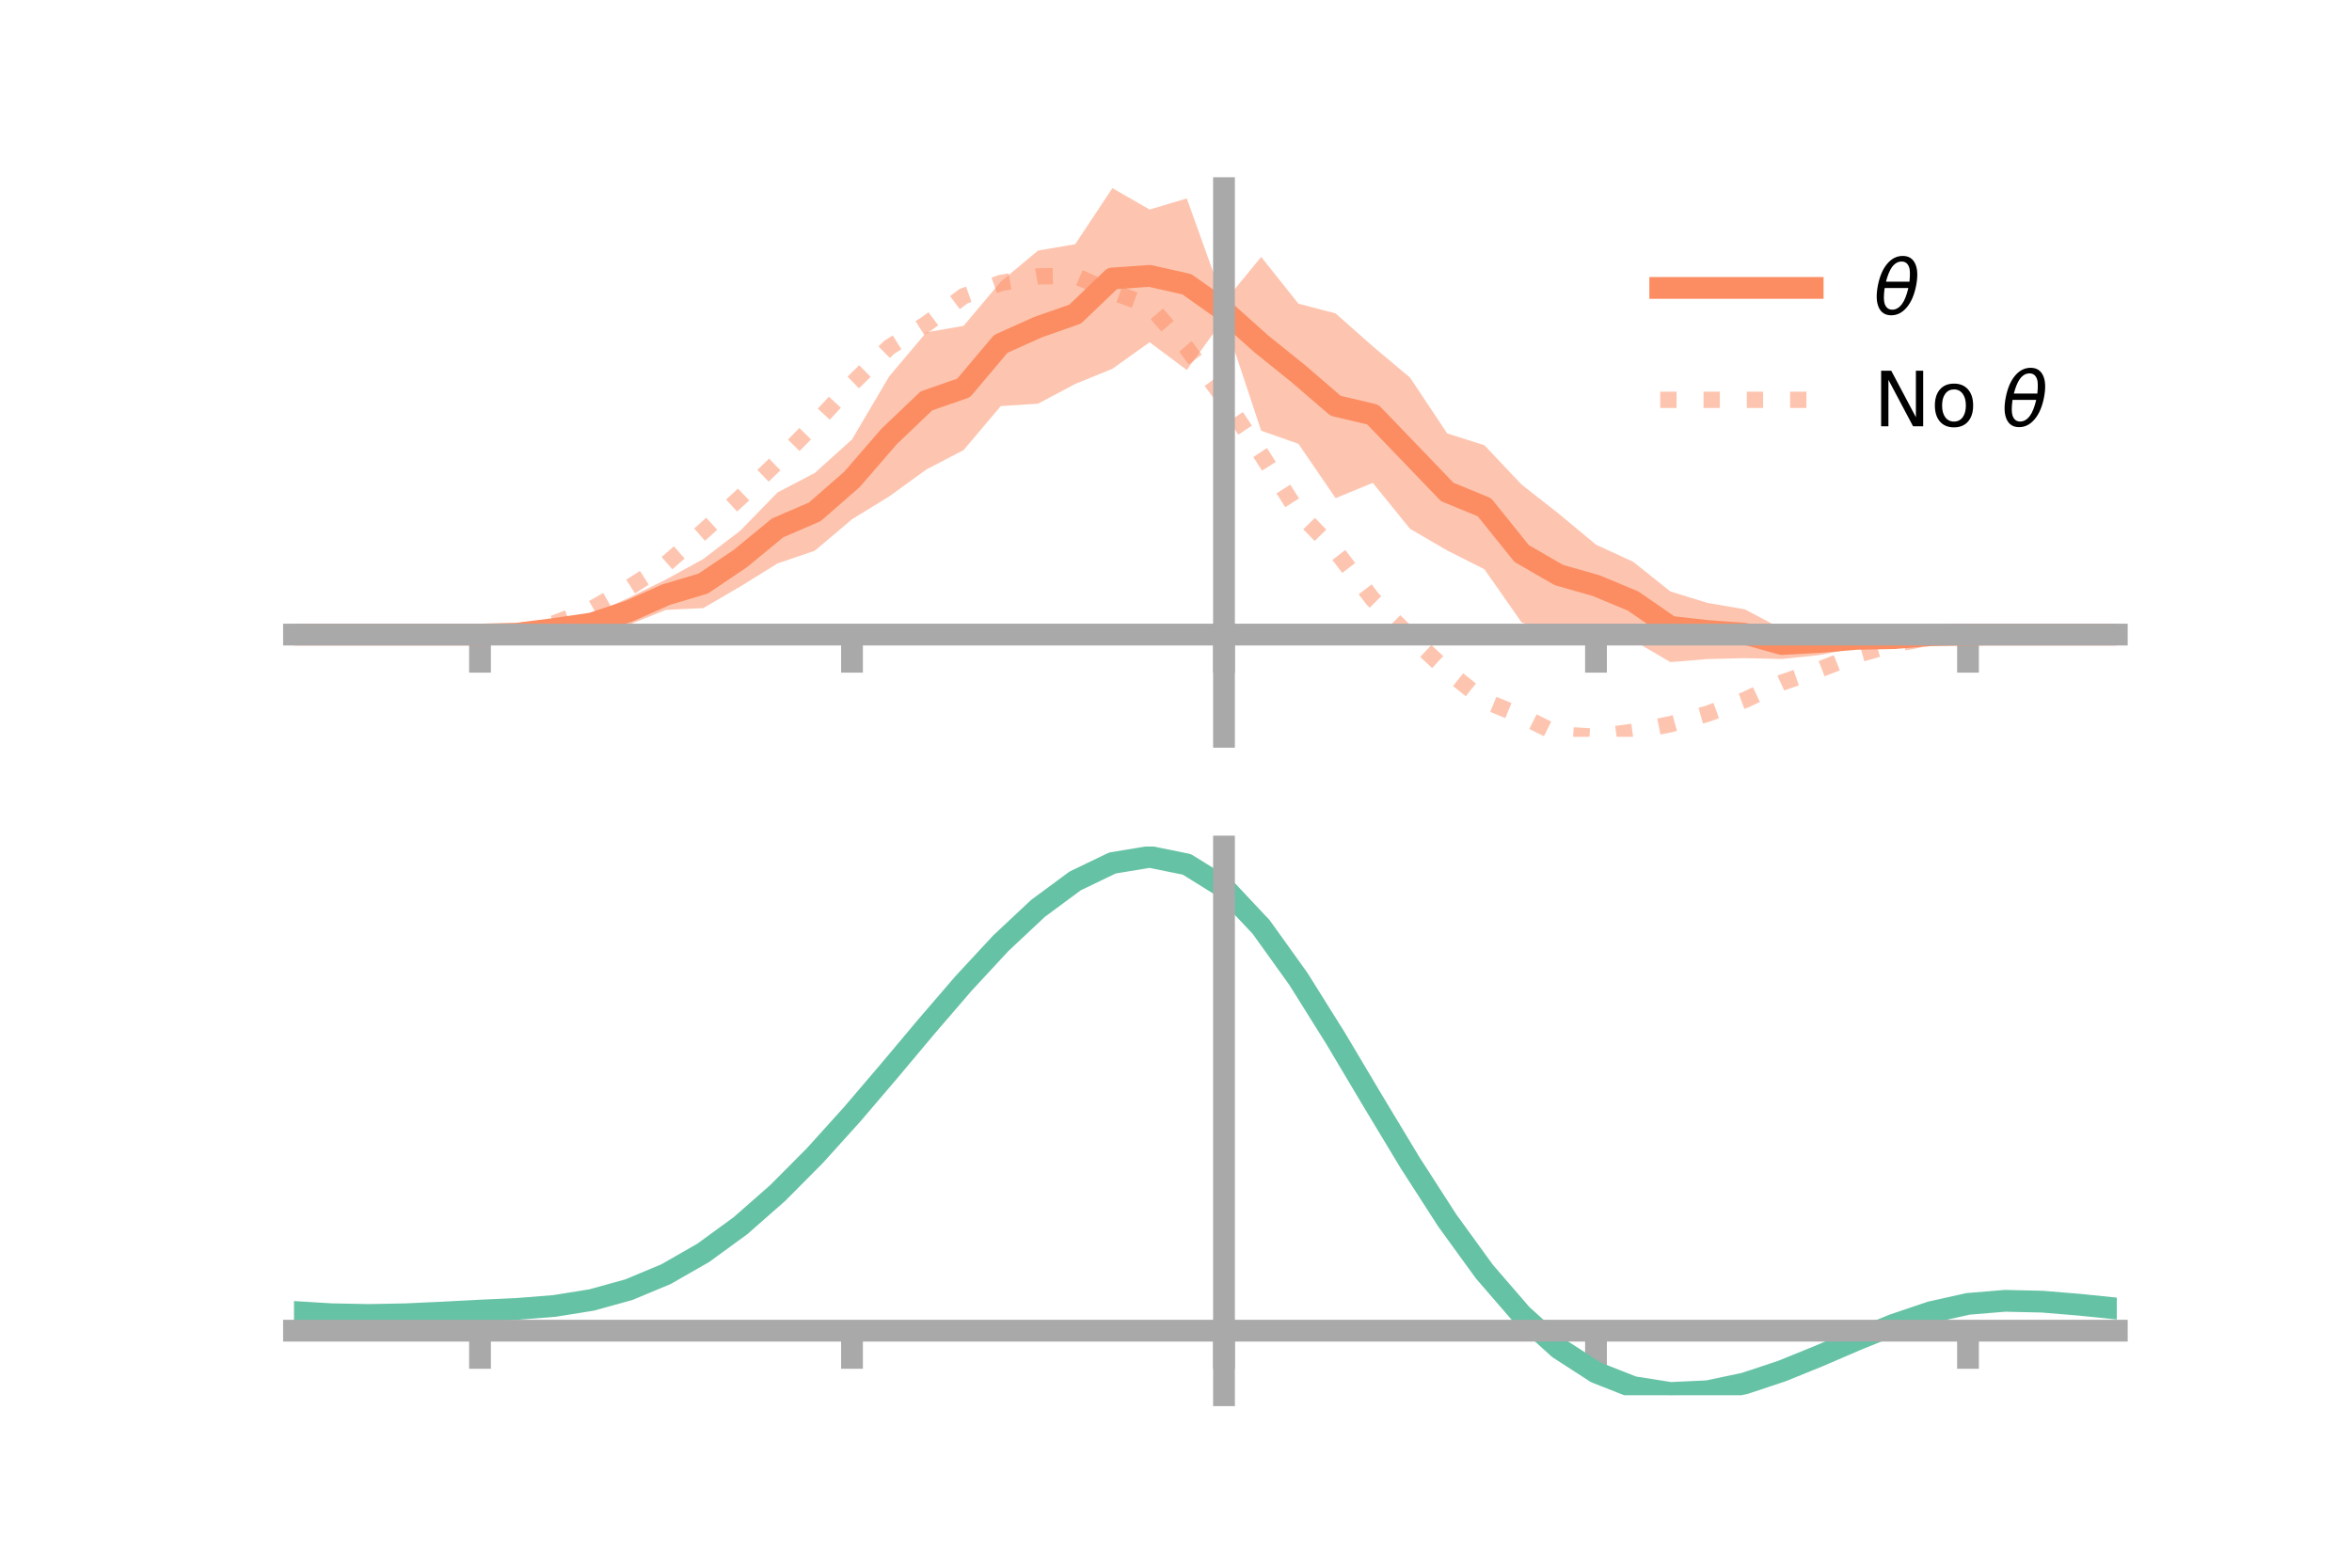
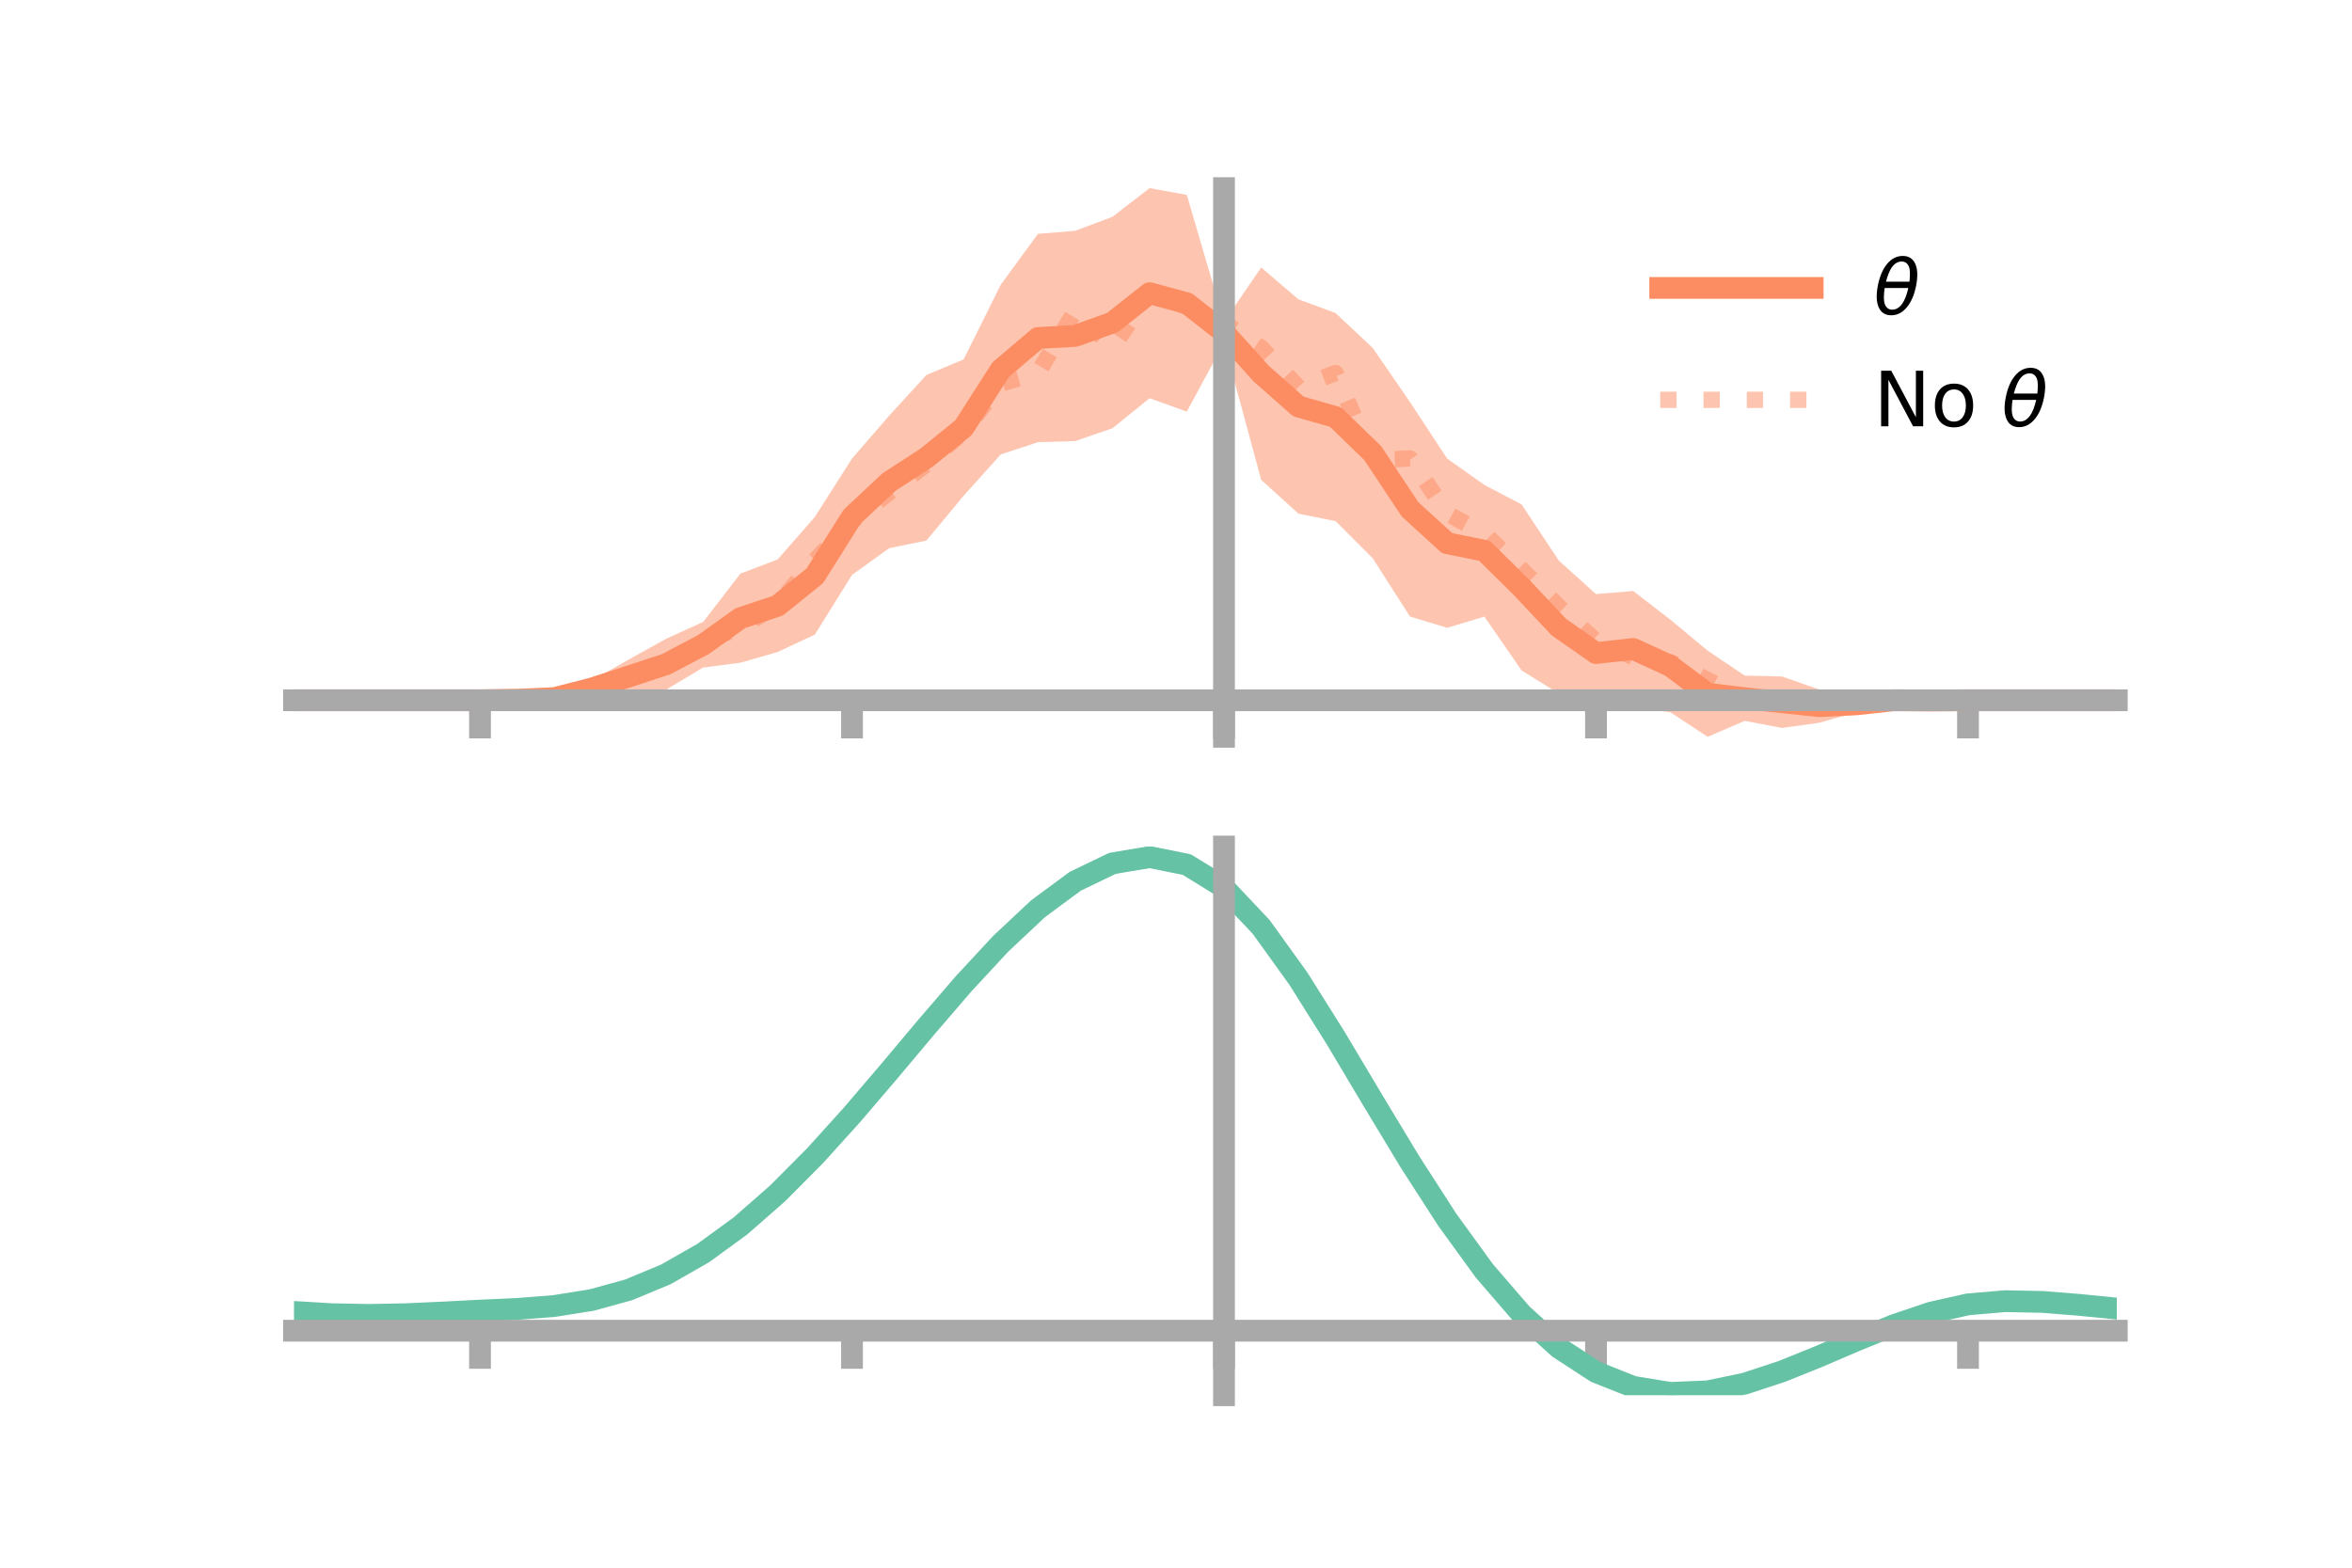
<svg xmlns="http://www.w3.org/2000/svg" xmlns:xlink="http://www.w3.org/1999/xlink" height="144pt" version="1.1" viewBox="0 0 216 144" width="216pt">
  <defs>
    <style type="text/css">*{stroke-linecap:butt;stroke-linejoin:round;}</style>
  </defs>
  <g id="figure_1">
    <g id="patch_1">
      <path d="M 0 144  L 216 144  L 216 0  L 0 0  z " style="fill:none;" />
    </g>
    <g id="axes_1">
      <g id="patch_2">
        <path d="M 27 67.68  L 194.4 67.68  L 194.4 17.28  L 27 17.28  z " style="fill:none;" />
      </g>
      <g id="PolyCollection_1">
-         <path clip-path="url(#p7a78594a8e)" d="M 27 58.29  L 27 58.29  L 30.416 58.29  L 33.833 58.29  L 37.249 58.29  L 40.665 58.29  L 44.082 58.289  L 47.498 58.086  L 50.914 57.398  L 54.331 56.455  L 57.747 54.907  L 61.163 53.229  L 64.58 51.352  L 67.996 48.734  L 71.412 45.227  L 74.829 43.442  L 78.245 40.364  L 81.661 34.571  L 85.078 30.523  L 88.494 29.93  L 91.91 25.871  L 95.327 23.017  L 98.743 22.431  L 102.159 17.28  L 105.576 19.245  L 108.992 18.229  L 112.408 27.756  L 115.824 23.596  L 119.241 27.894  L 122.657 28.788  L 126.073 31.812  L 129.49 34.681  L 132.906 39.812  L 136.322 40.895  L 139.739 44.51  L 143.155 47.19  L 146.571 50.029  L 149.988 51.605  L 153.404 54.329  L 156.82 55.383  L 160.237 55.965  L 163.653 57.781  L 167.069 57.76  L 170.486 57.862  L 173.902 58.25  L 177.318 58.228  L 180.735 58.29  L 184.151 58.29  L 187.567 58.29  L 190.984 58.29  L 194.4 58.29  L 194.4 58.29  L 194.4 58.29  L 190.984 58.29  L 187.567 58.29  L 184.151 58.29  L 180.735 58.292  L 177.318 58.47  L 173.902 58.985  L 170.486 59.505  L 167.069 60.175  L 163.653 60.534  L 160.237 60.456  L 156.82 60.54  L 153.404 60.819  L 149.988 58.82  L 146.571 57.545  L 143.155 58.445  L 139.739 57.169  L 136.322 52.289  L 132.906 50.564  L 129.49 48.574  L 126.073 44.353  L 122.657 45.757  L 119.241 40.766  L 115.824 39.564  L 112.408 29.284  L 108.992 33.987  L 105.576 31.437  L 102.159 33.875  L 98.743 35.268  L 95.327 37.082  L 91.91 37.299  L 88.494 41.343  L 85.078 43.123  L 81.661 45.597  L 78.245 47.698  L 74.829 50.588  L 71.412 51.752  L 67.996 53.868  L 64.58 55.859  L 61.163 56.022  L 57.747 57.387  L 54.331 58.094  L 50.914 58.142  L 47.498 58.33  L 44.082 58.291  L 40.665 58.29  L 37.249 58.29  L 33.833 58.29  L 30.416 58.29  L 27 58.29  z " style="fill:#fc8d62;fill-opacity:0.5;" />
+         <path clip-path="url(#pd3ff3a4c3b)" d="M 27 64.323  L 27 64.323  L 30.416 64.323  L 33.833 64.323  L 37.249 64.323  L 40.665 64.323  L 44.082 64.322  L 47.498 64.084  L 50.914 63.572  L 54.331 62.532  L 57.747 60.579  L 61.163 58.681  L 64.58 57.124  L 67.996 52.688  L 71.412 51.395  L 74.829 47.488  L 78.245 42.121  L 81.661 38.177  L 85.078 34.446  L 88.494 33.015  L 91.91 26.144  L 95.327 21.478  L 98.743 21.201  L 102.159 19.92  L 105.576 17.28  L 108.992 17.901  L 112.408 29.56  L 115.824 24.568  L 119.241 27.493  L 122.657 28.757  L 126.073 31.965  L 129.49 36.932  L 132.906 42.129  L 136.322 44.541  L 139.739 46.336  L 143.155 51.491  L 146.571 54.571  L 149.988 54.288  L 153.404 56.921  L 156.82 59.765  L 160.237 62.057  L 163.653 62.138  L 167.069 63.338  L 170.486 63.976  L 173.902 63.774  L 177.318 64.159  L 180.735 64.322  L 184.151 64.323  L 187.567 64.323  L 190.984 64.323  L 194.4 64.323  L 194.4 64.323  L 194.4 64.323  L 190.984 64.323  L 187.567 64.323  L 184.151 64.323  L 180.735 64.325  L 177.318 64.533  L 173.902 64.87  L 170.486 65.418  L 167.069 66.393  L 163.653 66.864  L 160.237 66.214  L 156.82 67.68  L 153.404 65.425  L 149.988 64.934  L 146.571 65.406  L 143.155 63.703  L 139.739 61.585  L 136.322 56.64  L 132.906 57.668  L 129.49 56.633  L 126.073 51.289  L 122.657 47.871  L 119.241 47.183  L 115.824 44.074  L 112.408 31.48  L 108.992 37.811  L 105.576 36.581  L 102.159 39.339  L 98.743 40.513  L 95.327 40.615  L 91.91 41.741  L 88.494 45.541  L 85.078 49.654  L 81.661 50.354  L 78.245 52.81  L 74.829 58.298  L 71.412 59.893  L 67.996 60.874  L 64.58 61.315  L 61.163 63.351  L 57.747 63.693  L 54.331 63.969  L 50.914 64.675  L 47.498 64.46  L 44.082 64.324  L 40.665 64.323  L 37.249 64.323  L 33.833 64.323  L 30.416 64.323  L 27 64.323  z " style="fill:#fc8d62;fill-opacity:0.5;" />
      </g>
      <g id="matplotlib.axis_1">
        <g id="xtick_1">
          <g id="line2d_1">
            <defs>
-               <path d="M 0 0  L 0 3.5  " id="m59c546bb3f" style="stroke:#a9a9a9;stroke-width:2;" />
+               <path d="M 0 0  L 0 3.5  " id="mda2dff06a9" style="stroke:#a9a9a9;stroke-width:2;" />
            </defs>
            <g>
-               <use style="fill:#a9a9a9;stroke:#a9a9a9;stroke-width:2;" x="44.082" xlink:href="#m59c546bb3f" y="58.29" />
+               <use style="fill:#a9a9a9;stroke:#a9a9a9;stroke-width:2;" x="44.082" xlink:href="#mda2dff06a9" y="64.323" />
            </g>
          </g>
        </g>
        <g id="xtick_2">
          <g id="line2d_2">
            <g>
-               <use style="fill:#a9a9a9;stroke:#a9a9a9;stroke-width:2;" x="78.245" xlink:href="#m59c546bb3f" y="58.29" />
+               <use style="fill:#a9a9a9;stroke:#a9a9a9;stroke-width:2;" x="78.245" xlink:href="#mda2dff06a9" y="64.323" />
            </g>
          </g>
        </g>
        <g id="xtick_3">
          <g id="line2d_3">
            <g>
-               <use style="fill:#a9a9a9;stroke:#a9a9a9;stroke-width:2;" x="112.408" xlink:href="#m59c546bb3f" y="58.29" />
+               <use style="fill:#a9a9a9;stroke:#a9a9a9;stroke-width:2;" x="112.408" xlink:href="#mda2dff06a9" y="64.323" />
            </g>
          </g>
        </g>
        <g id="xtick_4">
          <g id="line2d_4">
            <g>
-               <use style="fill:#a9a9a9;stroke:#a9a9a9;stroke-width:2;" x="146.571" xlink:href="#m59c546bb3f" y="58.29" />
+               <use style="fill:#a9a9a9;stroke:#a9a9a9;stroke-width:2;" x="146.571" xlink:href="#mda2dff06a9" y="64.323" />
            </g>
          </g>
        </g>
        <g id="xtick_5">
          <g id="line2d_5">
            <g>
-               <use style="fill:#a9a9a9;stroke:#a9a9a9;stroke-width:2;" x="180.735" xlink:href="#m59c546bb3f" y="58.29" />
+               <use style="fill:#a9a9a9;stroke:#a9a9a9;stroke-width:2;" x="180.735" xlink:href="#mda2dff06a9" y="64.323" />
            </g>
          </g>
        </g>
      </g>
      <g id="matplotlib.axis_2" />
      <g id="line2d_6">
-         <path clip-path="url(#p7a78594a8e)" d="M 27 58.29  L 30.416 58.29  L 33.833 58.29  L 37.249 58.29  L 40.665 58.29  L 44.082 58.29  L 47.498 58.208  L 50.914 57.77  L 54.331 57.274  L 57.747 56.147  L 61.163 54.625  L 64.58 53.605  L 67.996 51.301  L 71.412 48.49  L 74.829 47.015  L 78.245 44.031  L 81.661 40.084  L 85.078 36.823  L 88.494 35.637  L 91.91 31.585  L 95.327 30.05  L 98.743 28.85  L 102.159 25.578  L 105.576 25.341  L 108.992 26.108  L 112.408 28.52  L 115.824 31.58  L 119.241 34.33  L 122.657 37.273  L 126.073 38.082  L 129.49 41.628  L 132.906 45.188  L 136.322 46.592  L 139.739 50.84  L 143.155 52.817  L 146.571 53.787  L 149.988 55.213  L 153.404 57.574  L 156.82 57.961  L 160.237 58.211  L 163.653 59.158  L 167.069 58.968  L 170.486 58.683  L 173.902 58.618  L 177.318 58.349  L 180.735 58.291  L 184.151 58.29  L 187.567 58.29  L 190.984 58.29  L 194.4 58.29  " style="fill:none;stroke:#fc8d62;stroke-linecap:square;stroke-width:2;" />
+         <path clip-path="url(#pd3ff3a4c3b)" d="M 27 64.323  L 30.416 64.323  L 33.833 64.323  L 37.249 64.323  L 40.665 64.323  L 44.082 64.323  L 47.498 64.272  L 50.914 64.124  L 54.331 63.251  L 57.747 62.136  L 61.163 61.016  L 64.58 59.22  L 67.996 56.781  L 71.412 55.644  L 74.829 52.893  L 78.245 47.466  L 81.661 44.265  L 85.078 42.05  L 88.494 39.278  L 91.91 33.943  L 95.327 31.047  L 98.743 30.857  L 102.159 29.629  L 105.576 26.931  L 108.992 27.856  L 112.408 30.52  L 115.824 34.321  L 119.241 37.338  L 122.657 38.314  L 126.073 41.627  L 129.49 46.783  L 132.906 49.898  L 136.322 50.59  L 139.739 53.961  L 143.155 57.597  L 146.571 59.988  L 149.988 59.611  L 153.404 61.173  L 156.82 63.722  L 160.237 64.136  L 163.653 64.501  L 167.069 64.865  L 170.486 64.697  L 173.902 64.322  L 177.318 64.346  L 180.735 64.324  L 184.151 64.323  L 187.567 64.323  L 190.984 64.323  L 194.4 64.323  " style="fill:none;stroke:#fc8d62;stroke-linecap:square;stroke-width:2;" />
      </g>
      <g id="line2d_7">
-         <path clip-path="url(#p7a78594a8e)" d="M 27 58.29  L 30.416 58.29  L 33.833 58.29  L 37.249 58.29  L 40.665 58.29  L 44.082 58.276  L 47.498 58.024  L 50.914 57.245  L 54.331 55.937  L 57.747 53.984  L 61.163 51.806  L 64.58 48.817  L 67.996 45.694  L 71.412 42.416  L 74.829 38.936  L 78.245 35.245  L 81.661 31.901  L 85.078 29.752  L 88.494 27.201  L 91.91 25.996  L 95.327 25.388  L 98.743 25.341  L 102.159 26.823  L 105.576 28.073  L 108.992 31.981  L 112.408 36.6  L 115.824 41.721  L 119.241 47.085  L 122.657 50.598  L 126.073 55.049  L 129.49 58.446  L 132.906 61.63  L 136.322 64.36  L 139.739 65.77  L 143.155 67.465  L 146.571 67.68  L 149.988 67.207  L 153.404 66.522  L 156.82 65.558  L 160.237 64.301  L 163.653 62.701  L 167.069 61.511  L 170.486 60.171  L 173.902 59.188  L 177.318 58.533  L 180.735 58.304  L 184.151 58.291  L 187.567 58.29  L 190.984 58.29  L 194.4 58.29  " style="fill:none;stroke:#fc8d62;stroke-dasharray:1.5,2.475;stroke-dashoffset:0;stroke-opacity:0.5;stroke-width:1.5;" />
+         <path clip-path="url(#pd3ff3a4c3b)" d="M 27 64.323  L 30.416 64.323  L 33.833 64.323  L 37.249 64.323  L 40.665 64.323  L 44.082 64.323  L 47.498 64.266  L 50.914 64.038  L 54.331 63.194  L 57.747 62.189  L 61.163 61.185  L 64.58 58.869  L 67.996 57.684  L 71.412 55.516  L 74.829 51.489  L 78.245 47.889  L 81.661 45.246  L 85.078 42.652  L 88.494 39.647  L 91.91 35.234  L 95.327 34.243  L 98.743 28.561  L 102.159 31.918  L 105.576 26.931  L 108.992 28.187  L 112.408 29.637  L 115.824 31.947  L 119.241 35.576  L 122.657 34.263  L 126.073 42.27  L 129.49 42.109  L 132.906 47.167  L 136.322 49.023  L 139.739 52.296  L 143.155 55.727  L 146.571 58.893  L 149.988 60.363  L 153.404 60.811  L 156.82 62.456  L 160.237 64.173  L 163.653 64.17  L 167.069 64.728  L 170.486 64.712  L 173.902 64.392  L 177.318 64.356  L 180.735 64.324  L 184.151 64.323  L 187.567 64.323  L 190.984 64.323  L 194.4 64.323  " style="fill:none;stroke:#fc8d62;stroke-dasharray:1.5,2.475;stroke-dashoffset:0;stroke-opacity:0.5;stroke-width:1.5;" />
      </g>
      <g id="patch_3">
        <path d="M 112.408 67.68  L 112.408 17.28  " style="fill:none;stroke:#a9a9a9;stroke-linecap:square;stroke-linejoin:miter;stroke-width:2;" />
      </g>
      <g id="patch_4">
        <path d="M 194.4 67.68  L 194.4 17.28  " style="fill:none;" />
      </g>
      <g id="patch_5">
-         <path d="M 27 58.29  L 194.4 58.29  " style="fill:none;stroke:#a9a9a9;stroke-linecap:square;stroke-linejoin:miter;stroke-width:2;" />
+         <path d="M 27 64.323  L 194.4 64.323  " style="fill:none;stroke:#a9a9a9;stroke-linecap:square;stroke-linejoin:miter;stroke-width:2;" />
      </g>
      <g id="patch_6">
        <path d="M 27 17.28  L 194.4 17.28  " style="fill:none;" />
      </g>
      <g id="legend_1">
        <g id="line2d_8">
          <path d="M 152.47 26.449  L 166.47 26.449  " style="fill:none;stroke:#fc8d62;stroke-linecap:square;stroke-width:2;" />
        </g>
        <g id="line2d_9" />
        <g id="text_1">
          <g transform="translate(172.07 28.89891)scale(0.07 -0.07)">
            <defs>
              <path d="M 45.516 34.672  L 14.453 34.672  Q 12.359 20.062 14.5 13.875  Q 17.188 6.25 24.469 6.25  Q 31.781 6.25 37.359 13.922  Q 42.234 20.656 45.516 34.672  z M 47.016 42.969  Q 48.344 56.844 46.625 61.719  Q 43.953 69.438 36.766 69.438  Q 29.297 69.438 23.828 61.812  Q 19.531 55.672 16.156 42.969  z M 38.188 76.766  Q 49.906 76.766 54.594 66.406  Q 59.281 56.109 55.719 37.844  Q 52.203 19.625 43.453 9.281  Q 34.766 -1.125 23.047 -1.125  Q 11.281 -1.125 6.641 9.281  Q 2 19.625 5.516 37.844  Q 9.078 56.109 17.719 66.406  Q 26.422 76.766 38.188 76.766  z " id="DejaVuSans-Oblique-952" />
            </defs>
            <use transform="translate(0 0.234375)" xlink:href="#DejaVuSans-Oblique-952" />
          </g>
        </g>
        <g id="line2d_10">
          <path d="M 152.47 36.724  L 166.47 36.724  " style="fill:none;stroke:#fc8d62;stroke-dasharray:1.5,2.475;stroke-dashoffset:0;stroke-opacity:0.5;stroke-width:1.5;" />
        </g>
        <g id="line2d_11" />
        <g id="text_2">
          <g transform="translate(172.07 39.17359)scale(0.07 -0.07)">
            <defs>
              <path d="M 9.812 72.906  L 23.094 72.906  L 55.422 11.922  L 55.422 72.906  L 64.984 72.906  L 64.984 0  L 51.703 0  L 19.391 60.984  L 19.391 0  L 9.812 0  z " id="DejaVuSans-78" />
              <path d="M 30.609 48.391  Q 23.391 48.391 19.188 42.75  Q 14.984 37.109 14.984 27.297  Q 14.984 17.484 19.156 11.844  Q 23.344 6.203 30.609 6.203  Q 37.797 6.203 41.984 11.859  Q 46.188 17.531 46.188 27.297  Q 46.188 37.016 41.984 42.703  Q 37.797 48.391 30.609 48.391  z M 30.609 56  Q 42.328 56 49.016 48.375  Q 55.719 40.766 55.719 27.297  Q 55.719 13.875 49.016 6.219  Q 42.328 -1.422 30.609 -1.422  Q 18.844 -1.422 12.172 6.219  Q 5.516 13.875 5.516 27.297  Q 5.516 40.766 12.172 48.375  Q 18.844 56 30.609 56  z " id="DejaVuSans-111" />
              <path id="DejaVuSans-32" />
            </defs>
            <use transform="translate(0 0.234375)" xlink:href="#DejaVuSans-78" />
            <use transform="translate(74.80469 0.234375)" xlink:href="#DejaVuSans-111" />
            <use transform="translate(135.9863 0.234375)" xlink:href="#DejaVuSans-32" />
            <use transform="translate(167.7734 0.234375)" xlink:href="#DejaVuSans-Oblique-952" />
          </g>
        </g>
      </g>
    </g>
    <g id="axes_2">
      <g id="patch_7">
        <path d="M 27 128.16  L 194.4 128.16  L 194.4 77.76  L 27 77.76  z " style="fill:none;" />
      </g>
      <g id="PolyCollection_2">
-         <path clip-path="url(#pdb9cb4926a)" d="M 27 120.549  L 27 120.472  L 30.416 120.688  L 33.833 120.757  L 37.249 120.686  L 40.665 120.519  L 44.082 120.331  L 47.498 120.17  L 50.914 119.893  L 54.331 119.34  L 57.747 118.384  L 61.163 116.935  L 64.58 114.942  L 67.996 112.396  L 71.412 109.329  L 74.829 105.809  L 78.245 101.936  L 81.661 97.84  L 85.078 93.674  L 88.494 89.615  L 91.91 85.852  L 95.327 82.583  L 98.743 80.011  L 102.159 78.338  L 105.576 77.76  L 108.992 78.465  L 112.408 80.62  L 115.824 84.31  L 119.241 89.146  L 122.657 94.686  L 126.073 100.516  L 129.49 106.277  L 132.906 111.667  L 136.322 116.453  L 139.739 120.467  L 143.155 123.61  L 146.571 125.845  L 149.988 127.198  L 153.404 127.743  L 156.82 127.591  L 160.237 126.88  L 163.653 125.762  L 167.069 124.399  L 170.486 122.953  L 173.902 121.584  L 177.318 120.445  L 180.735 119.687  L 184.151 119.406  L 187.567 119.491  L 190.984 119.783  L 194.4 120.146  L 194.4 120.249  L 194.4 120.249  L 190.984 119.911  L 187.567 119.638  L 184.151 119.564  L 180.735 119.85  L 177.318 120.618  L 173.902 121.785  L 170.486 123.199  L 167.069 124.696  L 163.653 126.107  L 160.237 127.262  L 156.82 127.997  L 153.404 128.16  L 149.988 127.623  L 146.571 126.29  L 143.155 124.102  L 139.739 121.046  L 136.322 117.156  L 132.906 112.525  L 129.49 107.307  L 126.073 101.726  L 122.657 96.071  L 119.241 90.694  L 115.824 85.997  L 112.408 82.414  L 108.992 80.326  L 105.576 79.647  L 102.159 80.207  L 98.743 81.82  L 95.327 84.294  L 91.91 87.432  L 88.494 91.038  L 85.078 94.92  L 81.661 98.899  L 78.245 102.807  L 74.829 106.501  L 71.412 109.858  L 67.996 112.787  L 64.58 115.225  L 61.163 117.143  L 57.747 118.548  L 54.331 119.482  L 50.914 120.023  L 47.498 120.291  L 44.082 120.442  L 40.665 120.614  L 37.249 120.761  L 33.833 120.817  L 30.416 120.748  L 27 120.549  z " style="fill:#66c2a5;fill-opacity:0.5;" />
+         <path clip-path="url(#pc70523dba5)" d="M 27 120.549  L 27 120.468  L 30.416 120.681  L 33.833 120.75  L 37.249 120.68  L 40.665 120.516  L 44.082 120.332  L 47.498 120.172  L 50.914 119.897  L 54.331 119.347  L 57.747 118.394  L 61.163 116.947  L 64.58 114.956  L 67.996 112.411  L 71.412 109.346  L 74.829 105.826  L 78.245 101.954  L 81.661 97.858  L 85.078 93.693  L 88.494 89.633  L 91.91 85.868  L 95.327 82.597  L 98.743 80.021  L 102.159 78.344  L 105.576 77.76  L 108.992 78.457  L 112.408 80.602  L 115.824 84.278  L 119.241 89.099  L 122.657 94.625  L 126.073 100.445  L 129.49 106.2  L 132.906 111.589  L 136.322 116.378  L 139.739 120.4  L 143.155 123.553  L 146.571 125.802  L 149.988 127.17  L 153.404 127.731  L 156.82 127.594  L 160.237 126.897  L 163.653 125.791  L 167.069 124.436  L 170.486 122.997  L 173.902 121.63  L 177.318 120.49  L 180.735 119.727  L 184.151 119.438  L 187.567 119.512  L 190.984 119.794  L 194.4 120.148  L 194.4 120.255  L 194.4 120.255  L 190.984 119.927  L 187.567 119.664  L 184.151 119.601  L 180.735 119.895  L 177.318 120.669  L 173.902 121.838  L 170.486 123.25  L 167.069 124.742  L 163.653 126.145  L 160.237 127.29  L 156.82 128.011  L 153.404 128.16  L 149.988 127.609  L 146.571 126.261  L 143.155 124.062  L 139.739 120.998  L 136.322 117.104  L 132.906 112.473  L 129.49 107.261  L 126.073 101.691  L 122.657 96.052  L 119.241 90.693  L 115.824 86.015  L 112.408 82.448  L 108.992 80.373  L 105.576 79.702  L 102.159 80.267  L 98.743 81.883  L 95.327 84.358  L 91.91 87.495  L 88.494 91.098  L 85.078 94.977  L 81.661 98.95  L 78.245 102.853  L 74.829 106.54  L 71.412 109.891  L 67.996 112.813  L 64.58 115.244  L 61.163 117.156  L 57.747 118.557  L 54.331 119.488  L 50.914 120.026  L 47.498 120.291  L 44.082 120.44  L 40.665 120.609  L 37.249 120.753  L 33.833 120.809  L 30.416 120.742  L 27 120.549  z " style="fill:#66c2a5;fill-opacity:0.5;" />
      </g>
      <g id="matplotlib.axis_3">
        <g id="xtick_6">
          <g id="line2d_12">
            <g>
-               <use style="fill:#a9a9a9;stroke:#a9a9a9;stroke-width:2;" x="44.082" xlink:href="#m59c546bb3f" y="122.23" />
+               <use style="fill:#a9a9a9;stroke:#a9a9a9;stroke-width:2;" x="44.082" xlink:href="#mda2dff06a9" y="122.232" />
            </g>
          </g>
        </g>
        <g id="xtick_7">
          <g id="line2d_13">
            <g>
-               <use style="fill:#a9a9a9;stroke:#a9a9a9;stroke-width:2;" x="78.245" xlink:href="#m59c546bb3f" y="122.23" />
+               <use style="fill:#a9a9a9;stroke:#a9a9a9;stroke-width:2;" x="78.245" xlink:href="#mda2dff06a9" y="122.232" />
            </g>
          </g>
        </g>
        <g id="xtick_8">
          <g id="line2d_14">
            <g>
-               <use style="fill:#a9a9a9;stroke:#a9a9a9;stroke-width:2;" x="112.408" xlink:href="#m59c546bb3f" y="122.23" />
+               <use style="fill:#a9a9a9;stroke:#a9a9a9;stroke-width:2;" x="112.408" xlink:href="#mda2dff06a9" y="122.232" />
            </g>
          </g>
        </g>
        <g id="xtick_9">
          <g id="line2d_15">
            <g>
-               <use style="fill:#a9a9a9;stroke:#a9a9a9;stroke-width:2;" x="146.571" xlink:href="#m59c546bb3f" y="122.23" />
+               <use style="fill:#a9a9a9;stroke:#a9a9a9;stroke-width:2;" x="146.571" xlink:href="#mda2dff06a9" y="122.232" />
            </g>
          </g>
        </g>
        <g id="xtick_10">
          <g id="line2d_16">
            <g>
-               <use style="fill:#a9a9a9;stroke:#a9a9a9;stroke-width:2;" x="180.735" xlink:href="#m59c546bb3f" y="122.23" />
+               <use style="fill:#a9a9a9;stroke:#a9a9a9;stroke-width:2;" x="180.735" xlink:href="#mda2dff06a9" y="122.232" />
            </g>
          </g>
        </g>
      </g>
      <g id="matplotlib.axis_4" />
      <g id="line2d_17">
-         <path clip-path="url(#pdb9cb4926a)" d="M 27 120.511  L 30.416 120.718  L 33.833 120.787  L 37.249 120.723  L 40.665 120.566  L 44.082 120.387  L 47.498 120.23  L 50.914 119.958  L 54.331 119.411  L 57.747 118.466  L 61.163 117.039  L 64.58 115.083  L 67.996 112.592  L 71.412 109.594  L 74.829 106.155  L 78.245 102.371  L 81.661 98.369  L 85.078 94.297  L 88.494 90.327  L 91.91 86.642  L 95.327 83.439  L 98.743 80.916  L 102.159 79.272  L 105.576 78.703  L 108.992 79.396  L 112.408 81.517  L 115.824 85.154  L 119.241 89.92  L 122.657 95.378  L 126.073 101.121  L 129.49 106.792  L 132.906 112.096  L 136.322 116.805  L 139.739 120.757  L 143.155 123.856  L 146.571 126.067  L 149.988 127.411  L 153.404 127.951  L 156.82 127.794  L 160.237 127.071  L 163.653 125.935  L 167.069 124.547  L 170.486 123.076  L 173.902 121.685  L 177.318 120.532  L 180.735 119.768  L 184.151 119.485  L 187.567 119.565  L 190.984 119.847  L 194.4 120.197  " style="fill:none;stroke:#66c2a5;stroke-linecap:square;stroke-width:2;" />
+         <path clip-path="url(#pc70523dba5)" d="M 27 120.508  L 30.416 120.712  L 33.833 120.78  L 37.249 120.717  L 40.665 120.563  L 44.082 120.386  L 47.498 120.232  L 50.914 119.962  L 54.331 119.417  L 57.747 118.476  L 61.163 117.052  L 64.58 115.1  L 67.996 112.612  L 71.412 109.618  L 74.829 106.183  L 78.245 102.404  L 81.661 98.404  L 85.078 94.335  L 88.494 90.366  L 91.91 86.682  L 95.327 83.477  L 98.743 80.952  L 102.159 79.305  L 105.576 78.731  L 108.992 79.415  L 112.408 81.525  L 115.824 85.146  L 119.241 89.896  L 122.657 95.338  L 126.073 101.068  L 129.49 106.73  L 132.906 112.031  L 136.322 116.741  L 139.739 120.699  L 143.155 123.808  L 146.571 126.032  L 149.988 127.389  L 153.404 127.945  L 156.82 127.803  L 160.237 127.093  L 163.653 125.968  L 167.069 124.589  L 170.486 123.123  L 173.902 121.734  L 177.318 120.579  L 180.735 119.811  L 184.151 119.519  L 187.567 119.588  L 190.984 119.861  L 194.4 120.202  " style="fill:none;stroke:#66c2a5;stroke-linecap:square;stroke-width:2;" />
      </g>
      <g id="patch_8">
        <path d="M 112.408 128.16  L 112.408 77.76  " style="fill:none;stroke:#a9a9a9;stroke-linecap:square;stroke-linejoin:miter;stroke-width:2;" />
      </g>
      <g id="patch_9">
        <path d="M 194.4 128.16  L 194.4 77.76  " style="fill:none;" />
      </g>
      <g id="patch_10">
-         <path d="M 27 122.23  L 194.4 122.23  " style="fill:none;stroke:#a9a9a9;stroke-linecap:square;stroke-linejoin:miter;stroke-width:2;" />
+         <path d="M 27 122.232  L 194.4 122.232  " style="fill:none;stroke:#a9a9a9;stroke-linecap:square;stroke-linejoin:miter;stroke-width:2;" />
      </g>
      <g id="patch_11">
        <path d="M 27 77.76  L 194.4 77.76  " style="fill:none;" />
      </g>
    </g>
  </g>
  <defs>
-     <clipPath id="p7a78594a8e">
+     <clipPath id="pd3ff3a4c3b">
      <rect height="50.4" width="167.4" x="27" y="17.28" />
    </clipPath>
-     <clipPath id="pdb9cb4926a">
+     <clipPath id="pc70523dba5">
      <rect height="50.4" width="167.4" x="27" y="77.76" />
    </clipPath>
  </defs>
</svg>
